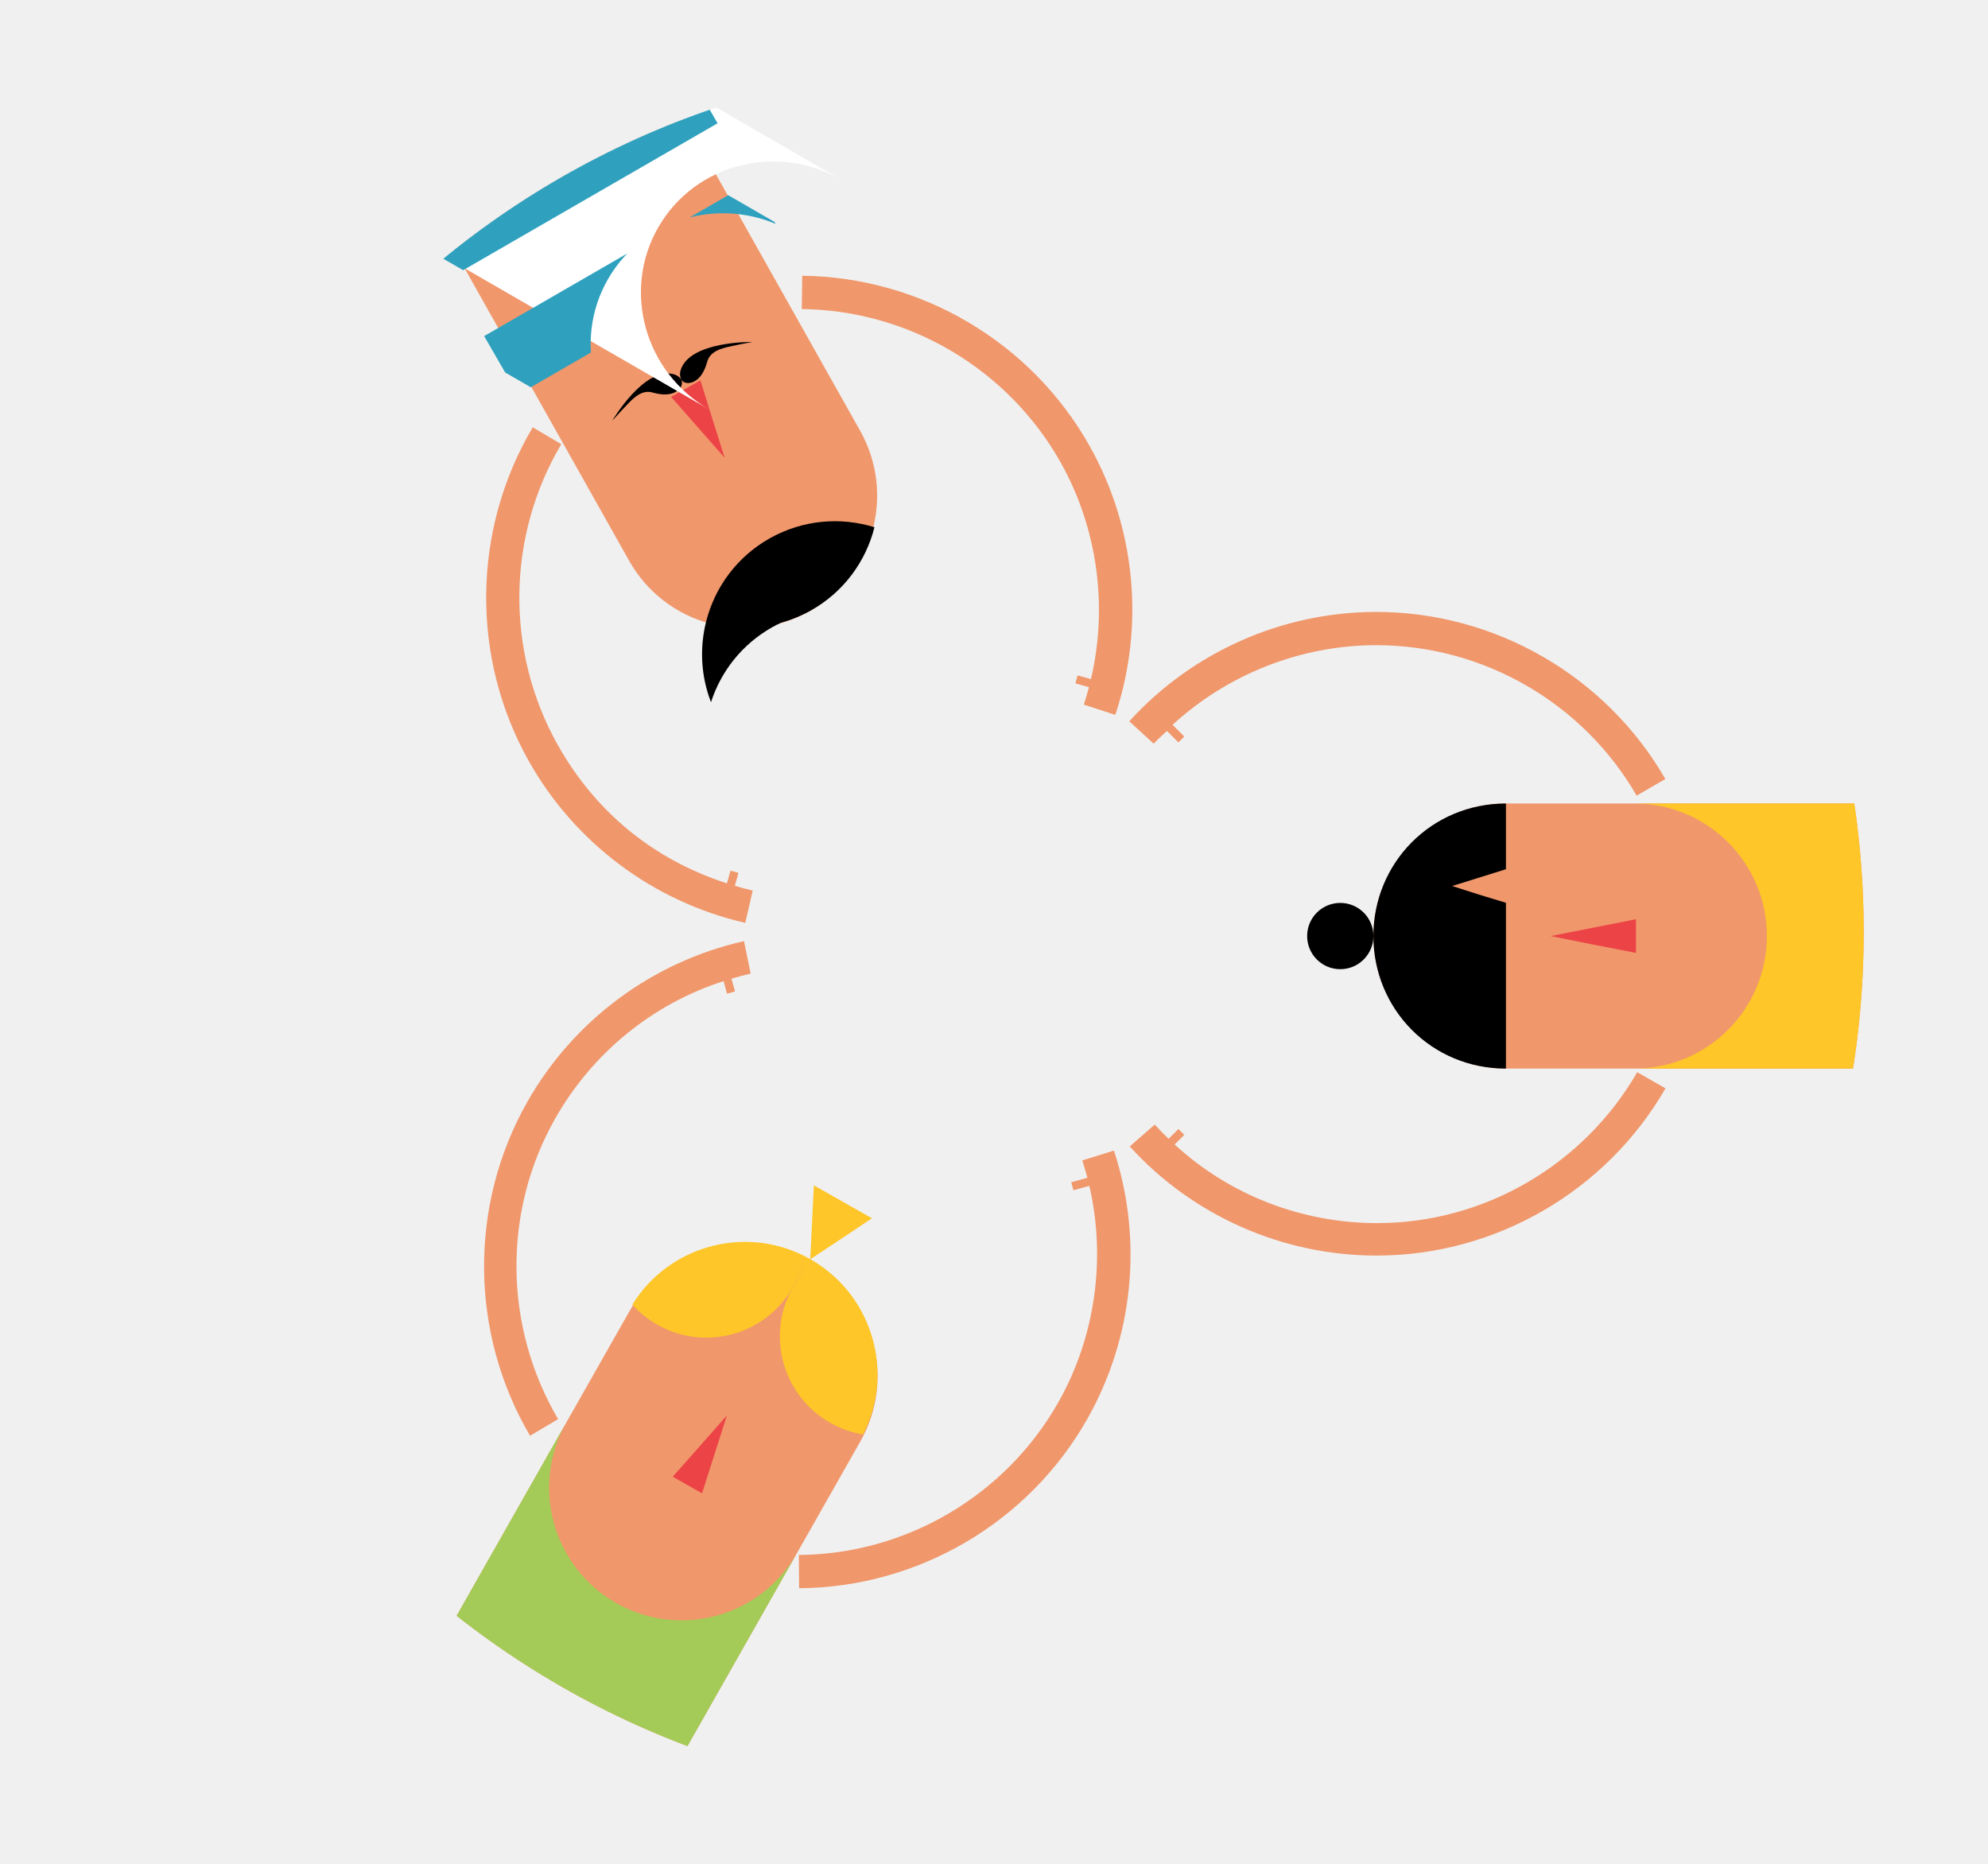
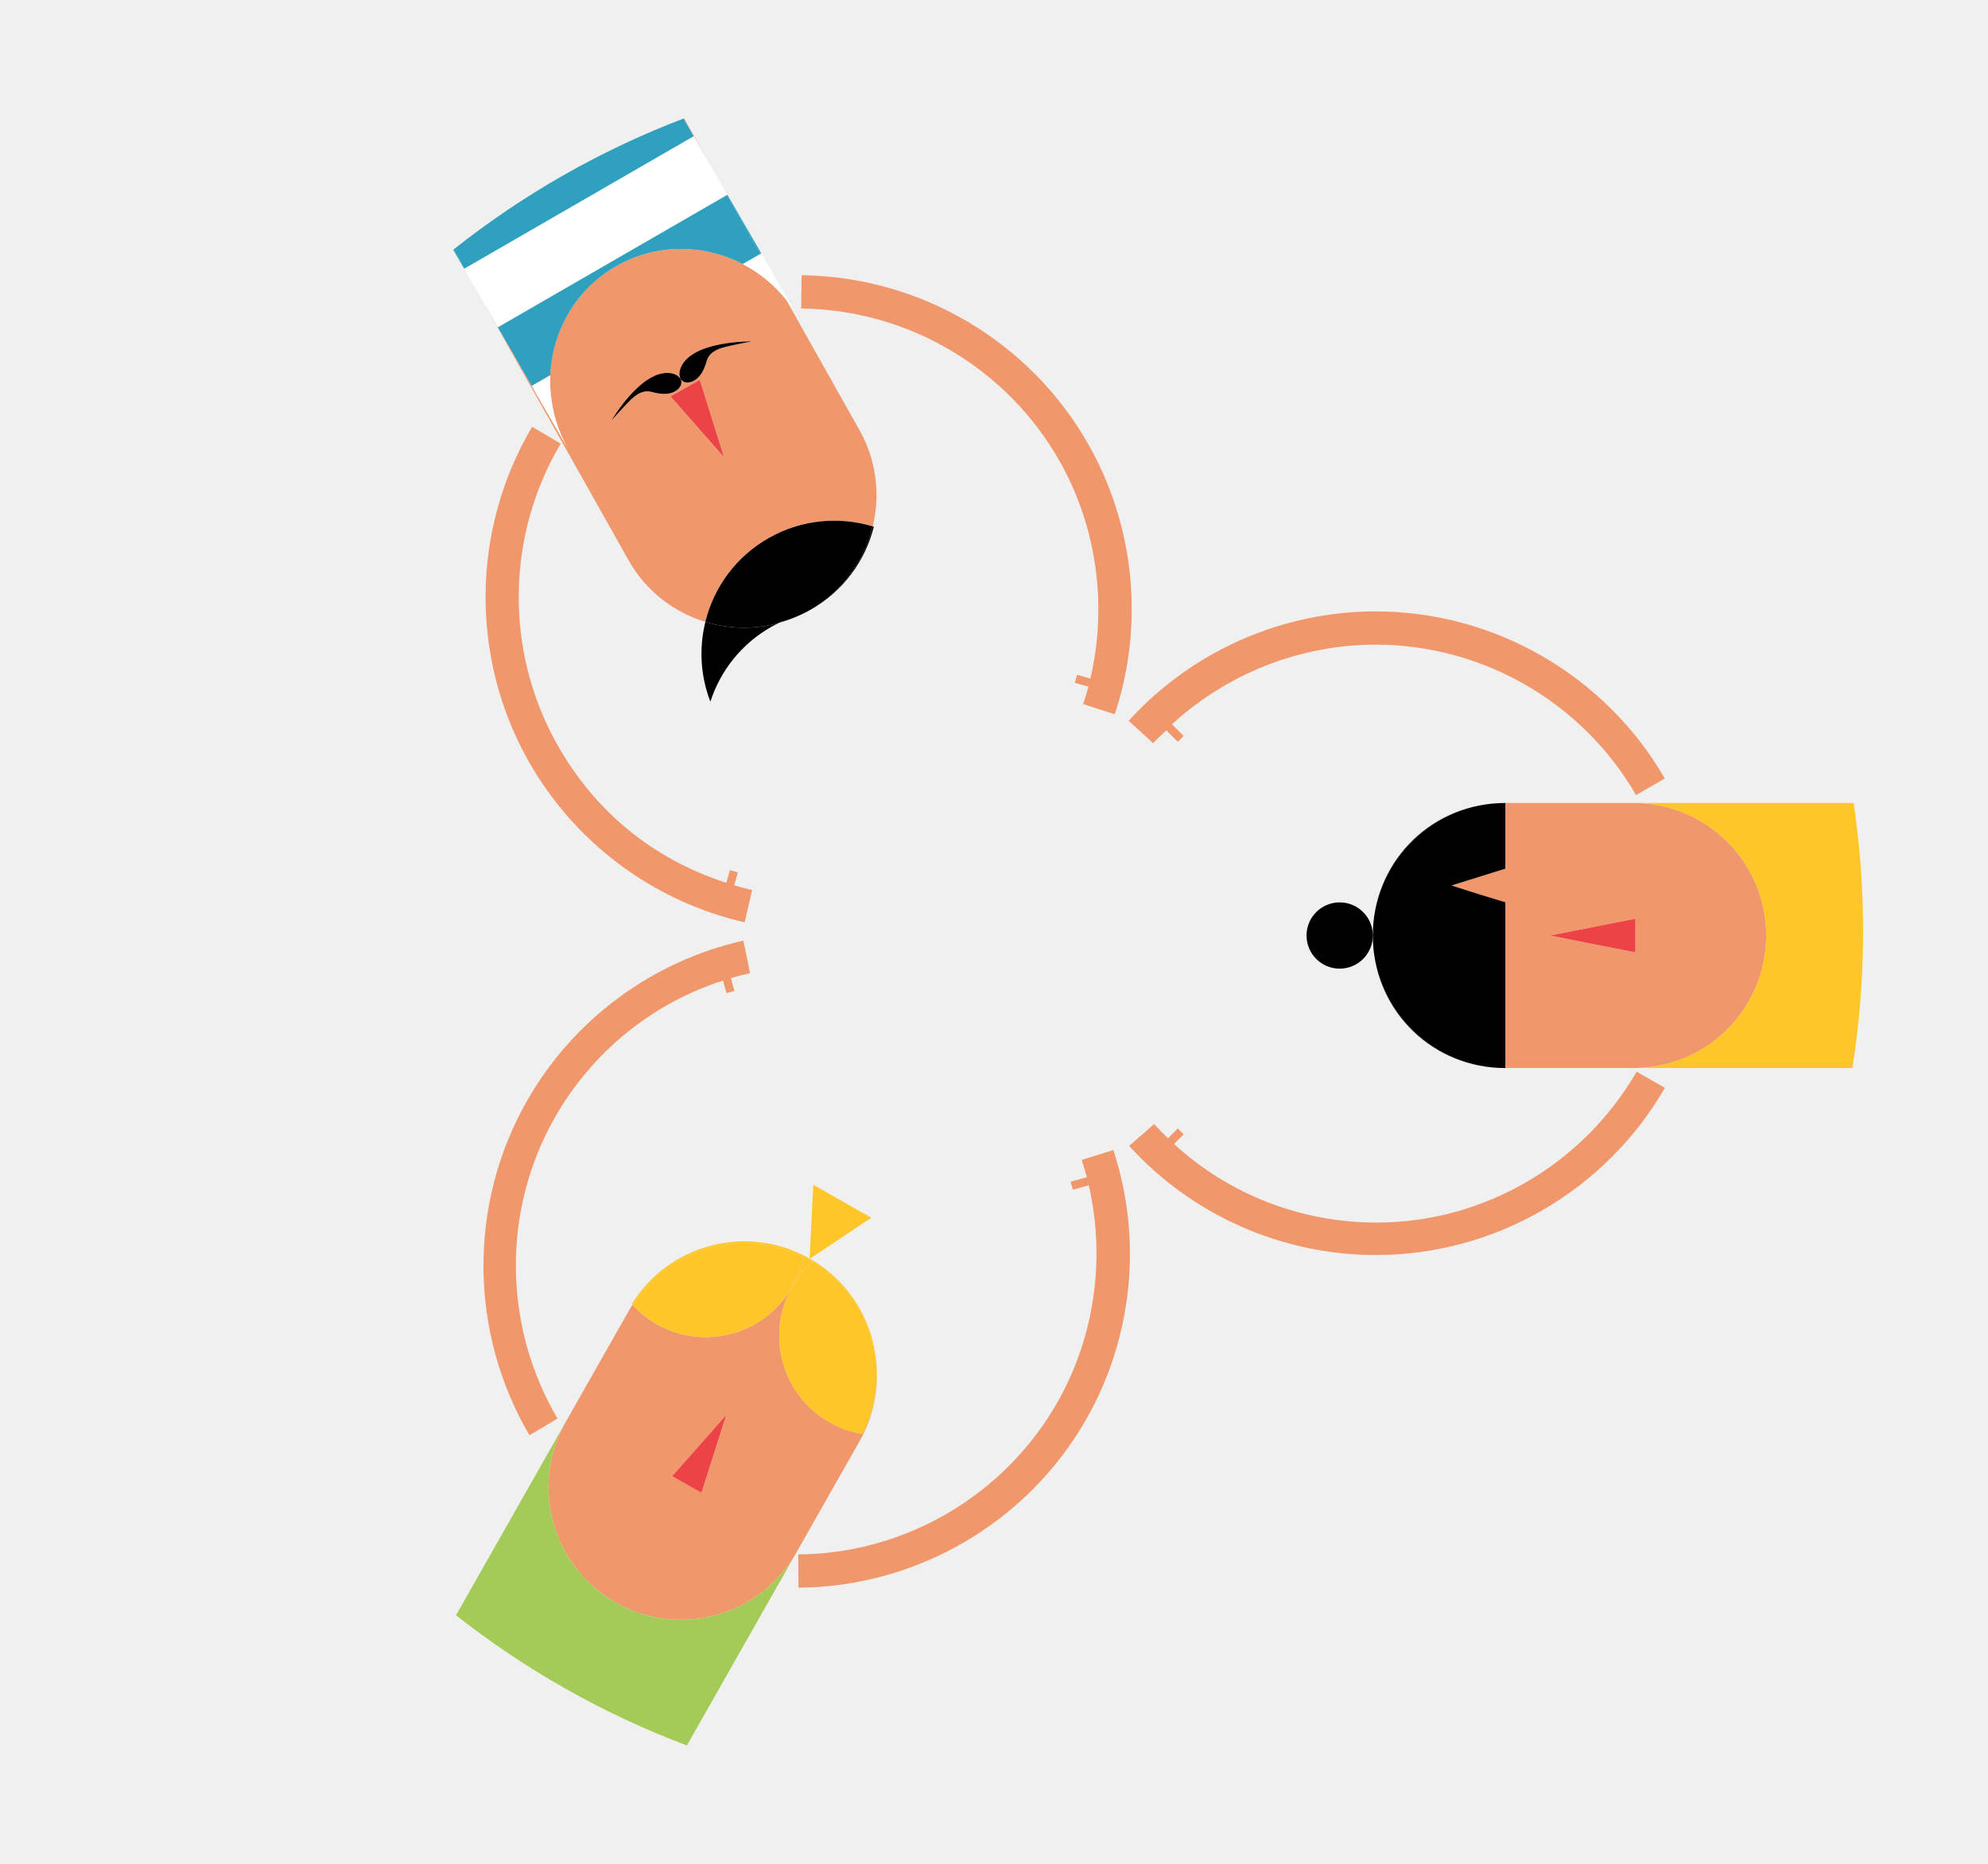
- <svg xmlns="http://www.w3.org/2000/svg" xmlns:xlink="http://www.w3.org/1999/xlink" version="1.1" id="Capa_1" x="0px" y="0px" width="480px" height="450px" viewBox="0 0 480 450" enable-background="new 0 0 480 450" xml:space="preserve">
-   <g>
-     <g>
-       <g>
-         <defs>
-           <circle id="SVGID_1_" cx="240" cy="225.002" r="209.989" />
-         </defs>
-         <clipPath id="SVGID_2_">
-           <use xlink:href="#SVGID_1_" overflow="visible" />
-         </clipPath>
-         <g clip-path="url(#SVGID_2_)">
-           <g>
-             <path fill="#F0976B" d="M331.607,226.002c0.001,17.674,14.326,32,32.001,32h143.999c17.674,0,32.001-14.326,32-32       c0.001-17.67-14.326-32-31.999-32H363.607C345.935,194.002,331.608,208.33,331.607,226.002z" />
-             <polygon fill="#EC4346" points="395.001,226.002 395.001,230.063 384.549,228.034 374.437,226.002 384.721,223.97        395.001,221.94      " />
-             <path d="M350.199,212.196" />
-             <path fill="#FEC629" d="M426.605,226.001c0.002,17.676-14.324,32.001-31.998,32.001h113c17.674,0,32.001-14.326,32-32       c0.001-17.67-14.326-32-31.999-32H394.607C412.281,194.002,426.607,208.331,426.605,226.001z" />
-             <path d="M331.608,226.003c0,17.673,14,32.001,32,32v-40.028l-6.665-2.03l-6.321-2.024l6.493-2.028l6.493-2.027v-15.862       C345.608,194.003,331.608,208.331,331.608,226.003z" />
-             <path d="M323.605,218.002c4.42-0.001,8.002,3.582,8.003,8c0,4.416-3.583,8-8,8c-4.419,0-8.001-3.582-8-8.002       C315.607,221.584,319.19,218.002,323.605,218.002z" />
-             <path fill="#F0976B" d="M332.523,295.312c-18.236-0.001-35.648-6.79-48.913-18.979l2.332-2.332l-1.414-1.414l-2.374,2.374       c-1.429-1.399-2.339-2.323-3.348-3.434l-6.031,5.269c15.243,16.779,36.926,26.351,59.58,26.351       c28.7,0.001,55.419-15.483,69.78-40.368l-6.832-3.9C382.368,281.289,358.372,295.311,332.523,295.312z" />
-             <path fill="#F0976B" d="M272.664,174.155l5.896,5.404c1.008-1.105,2.474-2.396,3.195-3.088l2.772,2.773l1.414-1.415       l-2.827-2.827c13.265-12.191,30.924-19.229,49.157-19.229c25.852-0.001,49.959,13.909,62.895,36.322l6.936-4.006       c-14.36-24.882-41.104-40.343-69.805-40.342C309.642,147.752,287.908,157.375,272.664,174.155z" />
-           </g>
-           <path d="M175.09,136.592" />
-           <path fill="#F0976B" d="M256.084,111.642c8.942,15.897,11.454,34.79,7.326,52.328l-3.222-0.901l-0.538,1.927l3.281,0.918      c-0.249,0.968-0.771,2.784-1.242,4.209l7.604,2.479c7.149-21.513,4.889-45.2-6.219-64.944      c-14.069-25.014-40.652-40.759-69.379-41.075l-0.104,8.038C219.476,74.9,243.413,89.114,256.084,111.642z" />
-           <path fill="#F0976B" d="M179.945,222.819l1.8-7.795c-1.461-0.334-3.361-0.854-4.317-1.145l0.874-3.126l-1.926-0.539      l-0.858,3.065c-18.095-5.853-31.896-17.517-40.839-33.409c-12.672-22.529-12.354-50.357,0.838-72.621l-6.887-4.079      c-14.642,24.718-15.008,55.604-0.935,80.62C138.803,203.538,157.846,217.763,179.945,222.819z" />
-           <path fill="#F0976B" d="M195.469,147.564c15.403-8.667,20.865-28.176,12.201-43.58l-70.6-125.504      c-8.664-15.403-28.177-20.868-43.582-12.201C78.086-25.057,72.623-5.544,81.289,9.857l70.599,125.505      C160.556,150.77,180.064,156.229,195.469,147.564z" />
-           <polygon fill="#EC4346" points="165.574,93.835 169.117,91.844 172.002,101.118 174.955,110.508 168.494,103.168       162.035,95.823     " />
-           <path d="M186.472,151.427c0.696-0.393,1.405-0.746,2.118-1.081c1.729-0.475,3.435-1.107,5.103-1.892      c0.711-0.333,1.414-0.688,2.108-1.076c7.968-4.48,13.265-11.864,15.335-20.079c-8.14-2.525-17.256-1.84-25.265,2.667      c-7.957,4.474-13.269,11.837-15.358,20.04c-1.615,6.325-1.316,13.147,1.155,19.535      C174.062,162.121,179.142,155.55,186.472,151.427z" />
-           <g>
-             <path d="M181.637,82.563c0,0-14.975-0.258-17.266,6.707c-0.449,1.371,0.104,2.354,0.104,2.354s0.5,0.938,1.789,0.855       c1.471-0.091,3.422-1.299,4.445-4.997c0.354-1.263,1.084-2.591,3.963-3.434C176.385,83.547,181.637,82.563,181.637,82.563z" />
-             <path d="M147.823,101.585c0,0,7.557-12.935,14.692-11.271c1.408,0.327,1.959,1.309,1.959,1.309s0.543,0.914-0.193,1.977       c-0.846,1.209-2.889,2.246-6.58,1.205c-1.263-0.358-2.778-0.422-4.995,1.604C151.393,97.607,147.823,101.585,147.823,101.585z" />
-           </g>
-           <g>
-             <path d="M197.605,326.449" />
-             <path fill="#F0976B" d="M134.054,270.056c8.999-15.864,23.503-27.658,40.653-33.174l0.836,3.029l1.929-0.532l-0.854-3.09       c1.924-0.554,3.169-0.885,4.631-1.212l-1.605-7.847c-22.12,4.979-41.146,19.108-52.326,38.813       c-14.166,24.958-13.887,55.84,0.663,80.61l6.771-4.018C121.642,320.328,121.293,292.536,134.054,270.056z" />
-             <path fill="#F0976B" d="M268.957,277.794l-7.63,2.385c0.466,1.423,0.974,3.223,1.222,4.191l-3.9,1.073l0.531,1.93l3.841-1.059       c4.059,17.552,1.482,36.458-7.52,52.318c-12.757,22.479-36.745,36.617-62.622,36.805l0.065,8.031       c28.729-0.21,55.374-15.834,69.539-40.793C273.668,322.975,276.029,299.332,268.957,277.794z" />
-             <path fill="#F0976B" d="M195.677,304.428c-15.369-8.726-34.9-3.336-43.624,12.036L80.982,441.7       c-8.725,15.372-3.335,34.903,12.035,43.624c15.369,8.723,34.903,3.334,43.625-12.037l71.071-125.238       C216.437,332.678,211.047,313.146,195.677,304.428z" />
-             <polygon fill="#EC4346" points="165.974,358.546 162.439,356.539 168.956,349.174 175.506,341.747 172.506,351.148        169.504,360.552      " />
-             <path fill="#A4CB57" d="M148.79,387.051c-15.371-8.725-20.763-28.258-12.04-43.626L80.981,441.7       c-8.725,15.372-3.336,34.903,12.035,43.624c15.369,8.723,34.903,3.334,43.625-12.037l55.772-98.274       C183.691,390.381,164.158,395.772,148.79,387.051z" />
-             <polygon fill="#FEC629" points="203.515,290.167 210.531,294.146 203.07,299.123 195.635,304.052 196.068,295.122        196.506,286.189      " />
-             <g>
-               <path fill="#FEC629" d="M196.545,304.545c-0.296-0.176-0.583-0.358-0.885-0.531c-0.492-0.277-0.988-0.541-1.487-0.791        c-0.472,2.594-1.374,5.158-2.749,7.587C192.803,308.377,194.549,306.28,196.545,304.545z" />
-               <path fill="#FEC629" d="M191.424,310.81c1.375-2.429,2.277-4.993,2.749-7.587c-14.753-7.39-32.781-2.308-41.493,11.761        c1.69,1.886,3.703,3.534,6.026,4.856C170.232,326.378,184.883,322.337,191.424,310.81z" />
-               <path fill="#FEC629" d="M196.545,304.545c-1.996,1.734-3.742,3.832-5.121,6.265c-6.541,11.527-2.499,26.177,9.027,32.718        c2.534,1.439,5.223,2.364,7.94,2.813C215.953,331.489,210.812,313.254,196.545,304.545z" />
-             </g>
-           </g>
-           <g>
-             <g>
-               <g>
-                 <defs>
-                   <path id="SVGID_3_" d="M92.208-33.618C76.903-24.781,71.803-4.96,80.816,10.65l56.614,98.059          c-9.015-15.612-3.914-35.433,11.391-44.271c15.305-8.836,35.021-3.343,44.034,12.271L136.24-21.35          C127.229-36.96,107.513-42.454,92.208-33.618z" />
-                 </defs>
-                 <clipPath id="SVGID_4_">
-                   <use xlink:href="#SVGID_3_" overflow="visible" />
-                 </clipPath>
-                 <rect x="55.227" y="-59.782" transform="matrix(0.866 -0.5 0.5 0.866 -2.1294 73.4415)" clip-path="url(#SVGID_4_)" fill="#FFFFFF" width="161.501" height="200.953" />
-               </g>
-             </g>
-             <g>
-               <g>
-                 <defs>
-                   <path id="SVGID_5_" d="M92.208-33.618C76.903-24.781,71.803-4.96,80.816,10.65l56.614,98.059          c-9.015-15.612-3.914-35.433,11.391-44.271c15.305-8.836,35.021-3.343,44.034,12.271L136.24-21.35          C127.229-36.96,107.513-42.454,92.208-33.618z" />
-                 </defs>
-                 <clipPath id="SVGID_6_">
-                   <use xlink:href="#SVGID_5_" overflow="visible" />
-                 </clipPath>
-                 <rect x="83.604" y="5.34" transform="matrix(0.866 -0.5 0.5 0.866 9.4414 62.2352)" clip-path="url(#SVGID_6_)" fill="#2FA1BE" width="74.501" height="16.32" />
-               </g>
-             </g>
-             <g>
-               <g>
-                 <defs>
-                   <path id="SVGID_7_" d="M92.208-33.618C76.903-24.781,71.803-4.96,80.816,10.65l56.614,98.059          c-9.015-15.612-3.914-35.433,11.391-44.271c15.305-8.836,35.021-3.343,44.034,12.271L136.24-21.35          C127.229-36.96,107.513-42.454,92.208-33.618z" />
-                 </defs>
-                 <clipPath id="SVGID_8_">
-                   <use xlink:href="#SVGID_7_" overflow="visible" />
-                 </clipPath>
-                 <rect x="99.671" y="33.167" transform="matrix(0.866 -0.5 0.5 0.866 -2.3196 73.9974)" clip-path="url(#SVGID_8_)" fill="#2FA1BE" width="74.5" height="16.321" />
-               </g>
-             </g>
-             <g>
-               <g>
-                 <defs>
-                   <path id="SVGID_9_" d="M92.208-33.618C76.903-24.781,71.803-4.96,80.816,10.65l56.614,98.059          c-9.015-15.612-3.914-35.433,11.391-44.271c15.305-8.836,35.021-3.343,44.034,12.271L136.24-21.35          C127.229-36.96,107.513-42.454,92.208-33.618z" />
-                 </defs>
-                 <clipPath id="SVGID_10_">
-                   <use xlink:href="#SVGID_9_" overflow="visible" />
-                 </clipPath>
-                 <rect x="115.992" y="61.435" transform="matrix(0.866 -0.5 0.5 0.866 -14.2678 85.9433)" clip-path="url(#SVGID_10_)" fill="#2FA1BE" width="74.499" height="16.322" />
-               </g>
-             </g>
-           </g>
-         </g>
-       </g>
-     </g>
-   </g>
+ <svg xmlns="http://www.w3.org/2000/svg" version="1.1" id="Capa_1" x="0px" y="0px" width="480px" height="450px" viewBox="0 0 480 450" enable-background="new 0 0 480 450" xml:space="preserve">
+   <path fill="#F0976B" d="M331.502,224.284c-0.025,0.522-0.039,1.047-0.039,1.575c0,0.004,0,0.009,0,0.013s0,0.009,0,0.013  c0,0.504,0.014,1.005,0.037,1.503c-0.022-0.502-0.037-1.007-0.037-1.515C331.463,225.34,331.477,224.811,331.502,224.284z" />
+   <path fill="#F0976B" d="M363.462,193.872c-0.022,0-0.044,0.001-0.067,0.002C363.418,193.874,363.44,193.872,363.462,193.872  L363.462,193.872z" />
+   <path fill="#F0976B" d="M426.46,225.871c0.002-17.67-14.324-31.999-31.998-31.999h-30.999v15.862l-6.493,2.027l-6.493,2.028  l6.321,2.024l6.665,2.03v40.027h30.999C412.136,257.872,426.462,243.547,426.46,225.871z M384.405,227.904l-10.112-2.032  l10.284-2.032l10.279-2.029v4.062v4.062L384.405,227.904z" />
+   <polygon fill="#EC4346" points="394.856,221.811 384.576,223.84 374.292,225.872 384.405,227.904 394.856,229.934 394.856,225.872   " />
+   <path fill="#FEC629" d="M426.46,225.871c0.002,17.676-14.324,32.001-31.998,32.001h52.793c1.697-10.752,2.589-21.771,2.589-33  c0-10.534-0.785-20.883-2.283-31h-53.099C412.136,193.872,426.462,208.201,426.46,225.871z" />
+   <path d="M331.5,227.388c0.774,16.97,14.48,30.486,31.963,30.485v-0.001C346.297,257.872,332.293,244.357,331.5,227.388z" />
+   <path d="M363.395,193.874c-17.402,0.036-31.049,13.464-31.891,30.345C332.365,207.337,346.309,193.909,363.395,193.874z" />
+   <path d="M356.798,215.814l-6.321-2.024l6.493-2.028l6.493-2.027v-15.862c-0.023,0-0.045,0.001-0.068,0.002  c-17.086,0.035-31.029,13.463-31.891,30.345c0,0.002,0,0.004,0,0.007c-0.001,0.02-0.001,0.039-0.002,0.059  c-0.025,0.526-0.039,1.056-0.039,1.589c0,0.508,0.015,1.013,0.037,1.515c0.793,16.97,14.797,30.484,31.963,30.484v-40.027  L356.798,215.814z" />
+   <path d="M331.463,225.859c-0.009-4.412-3.588-7.988-8.003-7.987c-4.415,0-7.998,3.582-7.997,7.998c-0.001,4.42,3.581,8.002,8,8.002  c4.412,0,7.992-3.577,8-7.987c0-0.004-0.001-0.009-0.001-0.013S331.463,225.863,331.463,225.859z" />
+   <polygon points="331.463,225.859 331.462,225.872 331.463,225.885 331.463,225.872 " />
+   <path fill="#F0976B" d="M332.378,295.182c-18.237-0.001-35.649-6.79-48.913-18.979l2.332-2.332l-1.414-1.414l-2.374,2.374  c-1.429-1.399-2.339-2.323-3.348-3.434l-6.031,5.269c15.243,16.779,36.925,26.351,59.58,26.351  c28.7,0.001,55.419-15.483,69.78-40.368l-6.832-3.9C382.223,281.159,358.227,295.181,332.378,295.182z" />
+   <path fill="#F0976B" d="M272.52,174.025l5.896,5.404c1.008-1.105,2.474-2.396,3.194-3.088l2.773,2.773l1.414-1.415l-2.827-2.827  c13.265-12.191,30.923-19.229,49.157-19.229c25.852-0.001,49.959,13.909,62.895,36.322l6.936-4.006  c-14.361-24.882-41.104-40.343-69.805-40.342C309.497,147.622,287.764,157.245,272.52,174.025z" />
+   <path fill="#F0976B" d="M269.149,172.471c7.15-21.513,4.89-45.2-6.219-64.944c-14.068-25.014-40.652-40.759-69.378-41.075  l-0.104,8.038c25.883,0.281,49.82,14.495,62.492,37.022c8.942,15.897,11.453,34.79,7.326,52.328l-3.222-0.901l-0.538,1.927  l3.281,0.918c-0.249,0.968-0.771,2.784-1.242,4.209L269.149,172.471z" />
+   <path fill="#F0976B" d="M177.282,213.75l0.874-3.126l-1.926-0.539l-0.858,3.065c-18.095-5.853-31.896-17.517-40.839-33.409  c-12.672-22.529-12.354-50.356,0.838-72.621l-6.887-4.079c-14.642,24.719-15.008,55.604-0.935,80.62  c11.108,19.747,30.151,33.972,52.25,39.028l1.8-7.795C180.138,214.561,178.238,214.041,177.282,213.75z" />
+   <path fill="#F0976B" d="M179.317,63.751c-9.411-4.879-20.915-5.058-30.642,0.557c-9.726,5.616-15.322,15.669-15.803,26.257  c-0.276,6.074,1.126,12.323,4.412,18.014l-8.903-15.421l-8.161-14.135l-3.755-6.505l35.277,62.714  c4.205,7.475,10.965,12.6,18.566,14.915c0.022-0.09,0.036-0.182,0.059-0.271c2.09-8.203,7.401-15.566,15.358-20.04  c7.922-4.458,16.926-5.172,24.998-2.743c1.847-7.598,0.937-15.885-3.199-23.239L189.78,72.309  C186.854,68.677,183.27,65.801,179.317,63.751z M162.37,90.184c1.408,0.327,1.959,1.309,1.959,1.309s0.543,0.914-0.193,1.977  c-0.846,1.209-2.889,2.246-6.58,1.205c-1.263-0.358-2.778-0.422-4.995,1.604c-1.312,1.2-4.883,5.178-4.883,5.178  S155.234,88.521,162.37,90.184z M171.857,100.988l2.953,9.39l-6.461-7.34l-6.459-7.345l3.539-1.988l3.543-1.991L171.857,100.988z   M181.492,82.434c0,0-5.252,0.983-6.964,1.485c-2.879,0.843-3.609,2.171-3.963,3.434c-1.023,3.698-2.975,4.906-4.445,4.997  c-1.289,0.082-1.789-0.855-1.789-0.855s-0.554-0.982-0.104-2.354C166.517,82.176,181.492,82.434,181.492,82.434z" />
+   <path fill="#F0976B" d="M188.445,150.216c-0.155,0.073-0.31,0.151-0.465,0.227c2.509-0.68,4.975-1.675,7.344-3.008  c0.067-0.038,0.131-0.08,0.198-0.118c-0.651,0.36-1.309,0.696-1.975,1.008C191.88,149.108,190.175,149.741,188.445,150.216z" />
+   <path fill="#F0976B" d="M172.156,40.979l-6.981-12.411c-0.051,0.019-0.101,0.038-0.151,0.057l2.462,4.265L172.156,40.979z" />
+   <polygon fill="#EC4346" points="161.89,95.693 168.349,103.038 174.81,110.378 171.857,100.988 168.972,91.714 165.429,93.705 " />
+   <path d="M170.309,150.147c-1.539,6.249-1.223,12.966,1.214,19.264c2.394-7.42,7.474-13.991,14.804-18.114  c0.545-0.307,1.098-0.586,1.653-0.854C182.09,152.038,175.968,151.87,170.309,150.147z" />
+   <path d="M195.522,147.316c0.044-0.024,0.09-0.044,0.134-0.068c7.968-4.48,13.265-11.864,15.335-20.079  c-0.088-0.027-0.179-0.049-0.267-0.076C208.719,135.342,203.46,142.775,195.522,147.316z" />
+   <path d="M185.726,129.836c-7.957,4.474-13.269,11.837-15.358,20.04c-0.022,0.09-0.036,0.182-0.059,0.271  c5.658,1.723,11.78,1.891,17.671,0.295c0.155-0.075,0.31-0.153,0.465-0.227c1.729-0.475,3.435-1.107,5.103-1.892  c0.666-0.312,1.323-0.648,1.975-1.008c7.938-4.541,13.197-11.974,15.202-20.223C202.652,124.664,193.648,125.378,185.726,129.836z" />
+   <path d="M164.226,89.141c-0.449,1.371,0.104,2.354,0.104,2.354s0.5,0.938,1.789,0.855c1.471-0.091,3.422-1.299,4.445-4.997  c0.354-1.263,1.084-2.591,3.963-3.434c1.712-0.502,6.964-1.485,6.964-1.485S166.517,82.176,164.226,89.141z" />
+   <path d="M152.56,96.277c2.217-2.025,3.732-1.962,4.995-1.604c3.691,1.041,5.734,0.004,6.58-1.205  c0.736-1.062,0.193-1.977,0.193-1.977s-0.551-0.981-1.959-1.309c-7.136-1.663-14.692,11.271-14.692,11.271  S151.248,97.478,152.56,96.277z" />
+   <path fill="#F0976B" d="M174.562,236.752l0.836,3.029l1.929-0.532l-0.854-3.09c1.924-0.554,3.169-0.885,4.631-1.212l-1.605-7.847  c-22.12,4.979-41.146,19.108-52.326,38.813c-14.166,24.958-13.887,55.84,0.663,80.61l6.771-4.018  c-13.109-22.309-13.458-50.101-0.697-72.581C142.908,254.062,157.412,242.268,174.562,236.752z" />
+   <path fill="#F0976B" d="M262.339,342.546c11.185-19.701,13.545-43.344,6.474-64.882l-7.631,2.385  c0.467,1.423,0.975,3.223,1.223,4.191l-3.9,1.073l0.531,1.93l3.841-1.059c4.058,17.552,1.481,36.458-7.521,52.318  c-12.756,22.479-36.745,36.617-62.622,36.805l0.065,8.031C221.528,383.129,248.174,367.505,262.339,342.546z" />
+   <path fill="#F0976B" d="M148.645,386.921c15.352,8.712,34.856,3.341,43.593-11.989l15.329-27.013  c3.106-5.474,4.415-11.475,4.129-17.327c0.19,5.263-0.91,10.632-3.449,15.619c-2.718-0.449-5.406-1.374-7.94-2.813  c-11.526-6.541-15.568-21.19-9.027-32.718c-6.541,11.527-21.192,15.568-32.718,9.03c-2.252-1.282-4.206-2.875-5.863-4.688  c-0.271,0.43-0.536,0.866-0.79,1.312l-15.343,27.036C127.902,358.727,133.3,378.21,148.645,386.921z M162.294,356.409l6.518-7.365  l6.55-7.427l-3,9.401l-3.002,9.403l-3.53-2.006L162.294,356.409z" />
+   <polygon fill="#EC4346" points="172.361,351.019 175.361,341.617 168.811,349.044 162.294,356.409 165.829,358.416 169.359,360.422   " />
+   <path fill="#A4CB57" d="M192.238,374.932l-26.389,46.501h0.001l26.417-46.55C192.258,374.899,192.247,374.915,192.238,374.932z" />
+   <path fill="#A4CB57" d="M136.605,343.295l-26.498,46.694l0.001,0.001l26.457-46.62C136.579,343.345,136.592,343.319,136.605,343.295  z" />
+   <path fill="#A4CB57" d="M148.645,386.921c-15.346-8.711-20.743-28.194-12.08-43.551l-26.457,46.62  c16.718,13.154,35.487,23.812,55.741,31.442l26.389-46.501C183.502,390.262,163.997,395.633,148.645,386.921z" />
+   <path fill="#FEC629" d="M195.532,303.894l7.393-4.9l7.461-4.977l-7.016-3.979l-7.009-3.978l-0.438,8.933l-0.43,8.88  c0.007,0.004,0.015,0.008,0.022,0.012C195.521,303.887,195.526,303.891,195.532,303.894z" />
+   <path fill="#FEC629" d="M195.532,304.298c0.206,0.117,0.403,0.244,0.606,0.364c0.089-0.079,0.172-0.169,0.262-0.247  c-0.29-0.173-0.572-0.352-0.868-0.521l-0.042,0.028l0.003-0.05c-0.485-0.273-0.974-0.533-1.465-0.779  c-0.022,0.122-0.058,0.243-0.082,0.365C194.479,303.723,195.009,304.001,195.532,304.298z" />
+   <path fill="#FEC629" d="M196.138,304.662c-0.203-0.12-0.4-0.247-0.606-0.364c-0.523-0.297-1.053-0.575-1.586-0.84  c-0.488,2.469-1.356,4.907-2.667,7.222C192.595,308.357,194.255,306.35,196.138,304.662z" />
+   <path fill="#FEC629" d="M195.532,303.894c-0.006-0.003-0.011-0.007-0.017-0.01c-0.008-0.004-0.016-0.008-0.022-0.012l-0.003,0.05  L195.532,303.894z" />
+   <path fill="#FEC629" d="M193.946,303.458c0.024-0.122,0.06-0.243,0.082-0.365c-14.753-7.39-32.781-2.308-41.493,11.761  c0.052,0.058,0.11,0.11,0.163,0.168C161.447,301.166,179.298,296.181,193.946,303.458z" />
+   <path fill="#FEC629" d="M158.561,319.71c11.525,6.538,26.177,2.497,32.718-9.03c1.311-2.314,2.179-4.753,2.667-7.222  c-14.648-7.277-32.499-2.292-41.248,11.563C154.355,316.835,156.309,318.428,158.561,319.71z" />
+   <path fill="#FEC629" d="M211.696,330.592c-0.377-10.406-5.82-20.393-15.296-26.177c-0.09,0.078-0.173,0.168-0.262,0.247  C205.659,310.341,211.189,320.23,211.696,330.592z" />
+   <path fill="#FEC629" d="M196.138,304.662c-1.884,1.688-3.543,3.695-4.859,6.018c-6.541,11.527-2.499,26.177,9.027,32.718  c2.534,1.439,5.223,2.364,7.94,2.813c2.539-4.987,3.64-10.356,3.449-15.619C211.189,320.23,205.659,310.341,196.138,304.662z" />
+   <path fill="#FEC629" d="M196.138,304.662c-1.884,1.688-3.543,3.695-4.859,6.018C192.595,308.357,194.255,306.351,196.138,304.662z" />
+   <polygon fill="#FFFFFF" points="112.06,64.89 116.466,72.518 112.146,64.84 " />
+   <path fill="#FFFFFF" d="M189.78,72.309c1.067,1.326,2.051,2.749,2.93,4.271l-8.902-15.42l-0.227,0.13L189.78,72.309z" />
+   <polygon fill="#FFFFFF" points="175.645,47.023 172.156,40.979 175.578,47.062 " />
+   <polygon fill="#FFFFFF" points="112.146,64.84 116.466,72.518 120.22,79.023 175.578,47.062 172.156,40.979 167.485,32.89 " />
+   <path fill="#FFFFFF" d="M179.317,63.751c3.953,2.05,7.537,4.926,10.463,8.557l-6.199-11.019L179.317,63.751z" />
+   <path fill="#FFFFFF" d="M137.285,108.579c-3.286-5.691-4.688-11.94-4.412-18.014l-4.491,2.593L137.285,108.579z" />
+   <path fill="#2FA1BE" d="M112.146,64.84l-2.604-4.63c-0.042,0.033-0.083,0.067-0.125,0.1l2.644,4.58L112.146,64.84z" />
+   <path fill="#2FA1BE" d="M167.485,32.89l-2.462-4.265c-20.169,7.695-38.848,18.403-55.481,31.585l2.604,4.63L167.485,32.89z" />
+   <polygon fill="#2FA1BE" points="183.581,61.29 183.807,61.159 175.645,47.023 175.578,47.062 " />
+   <path fill="#2FA1BE" d="M132.873,90.565c0.48-10.588,6.077-20.641,15.803-26.257c9.727-5.615,21.23-5.436,30.642-0.557l4.264-2.462  l-8.003-14.227L120.22,79.023l8.161,14.135L132.873,90.565z" />
</svg>
